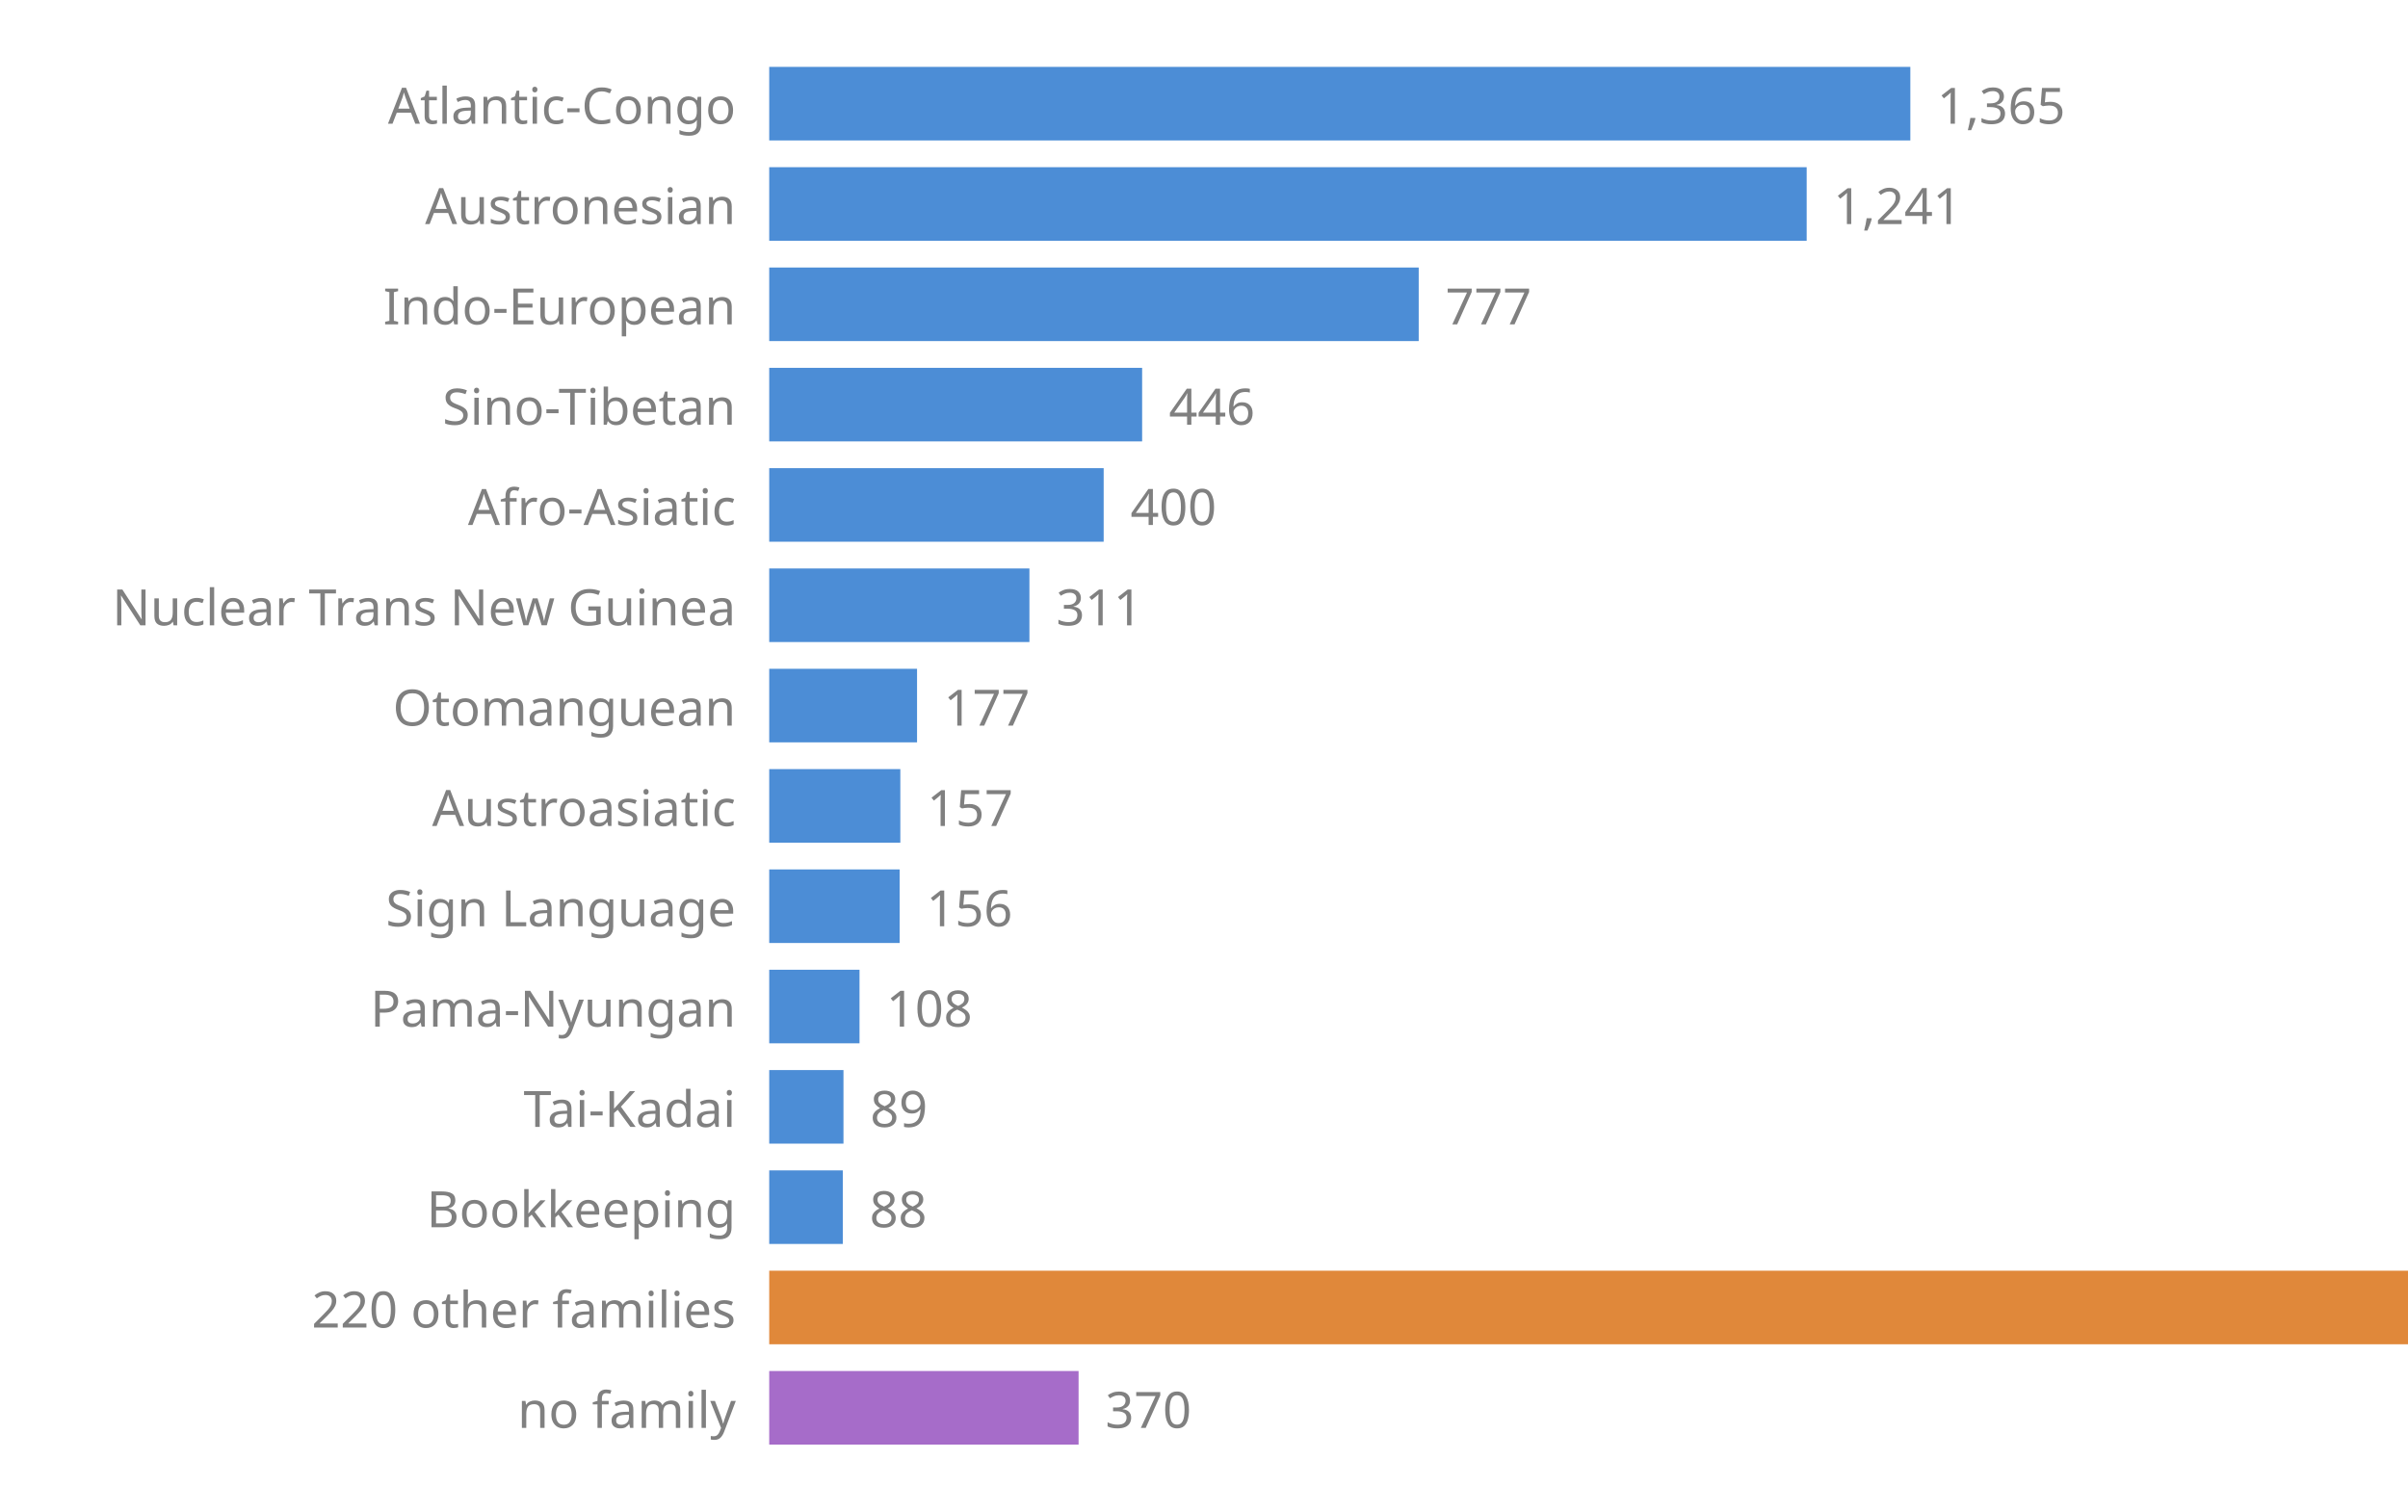
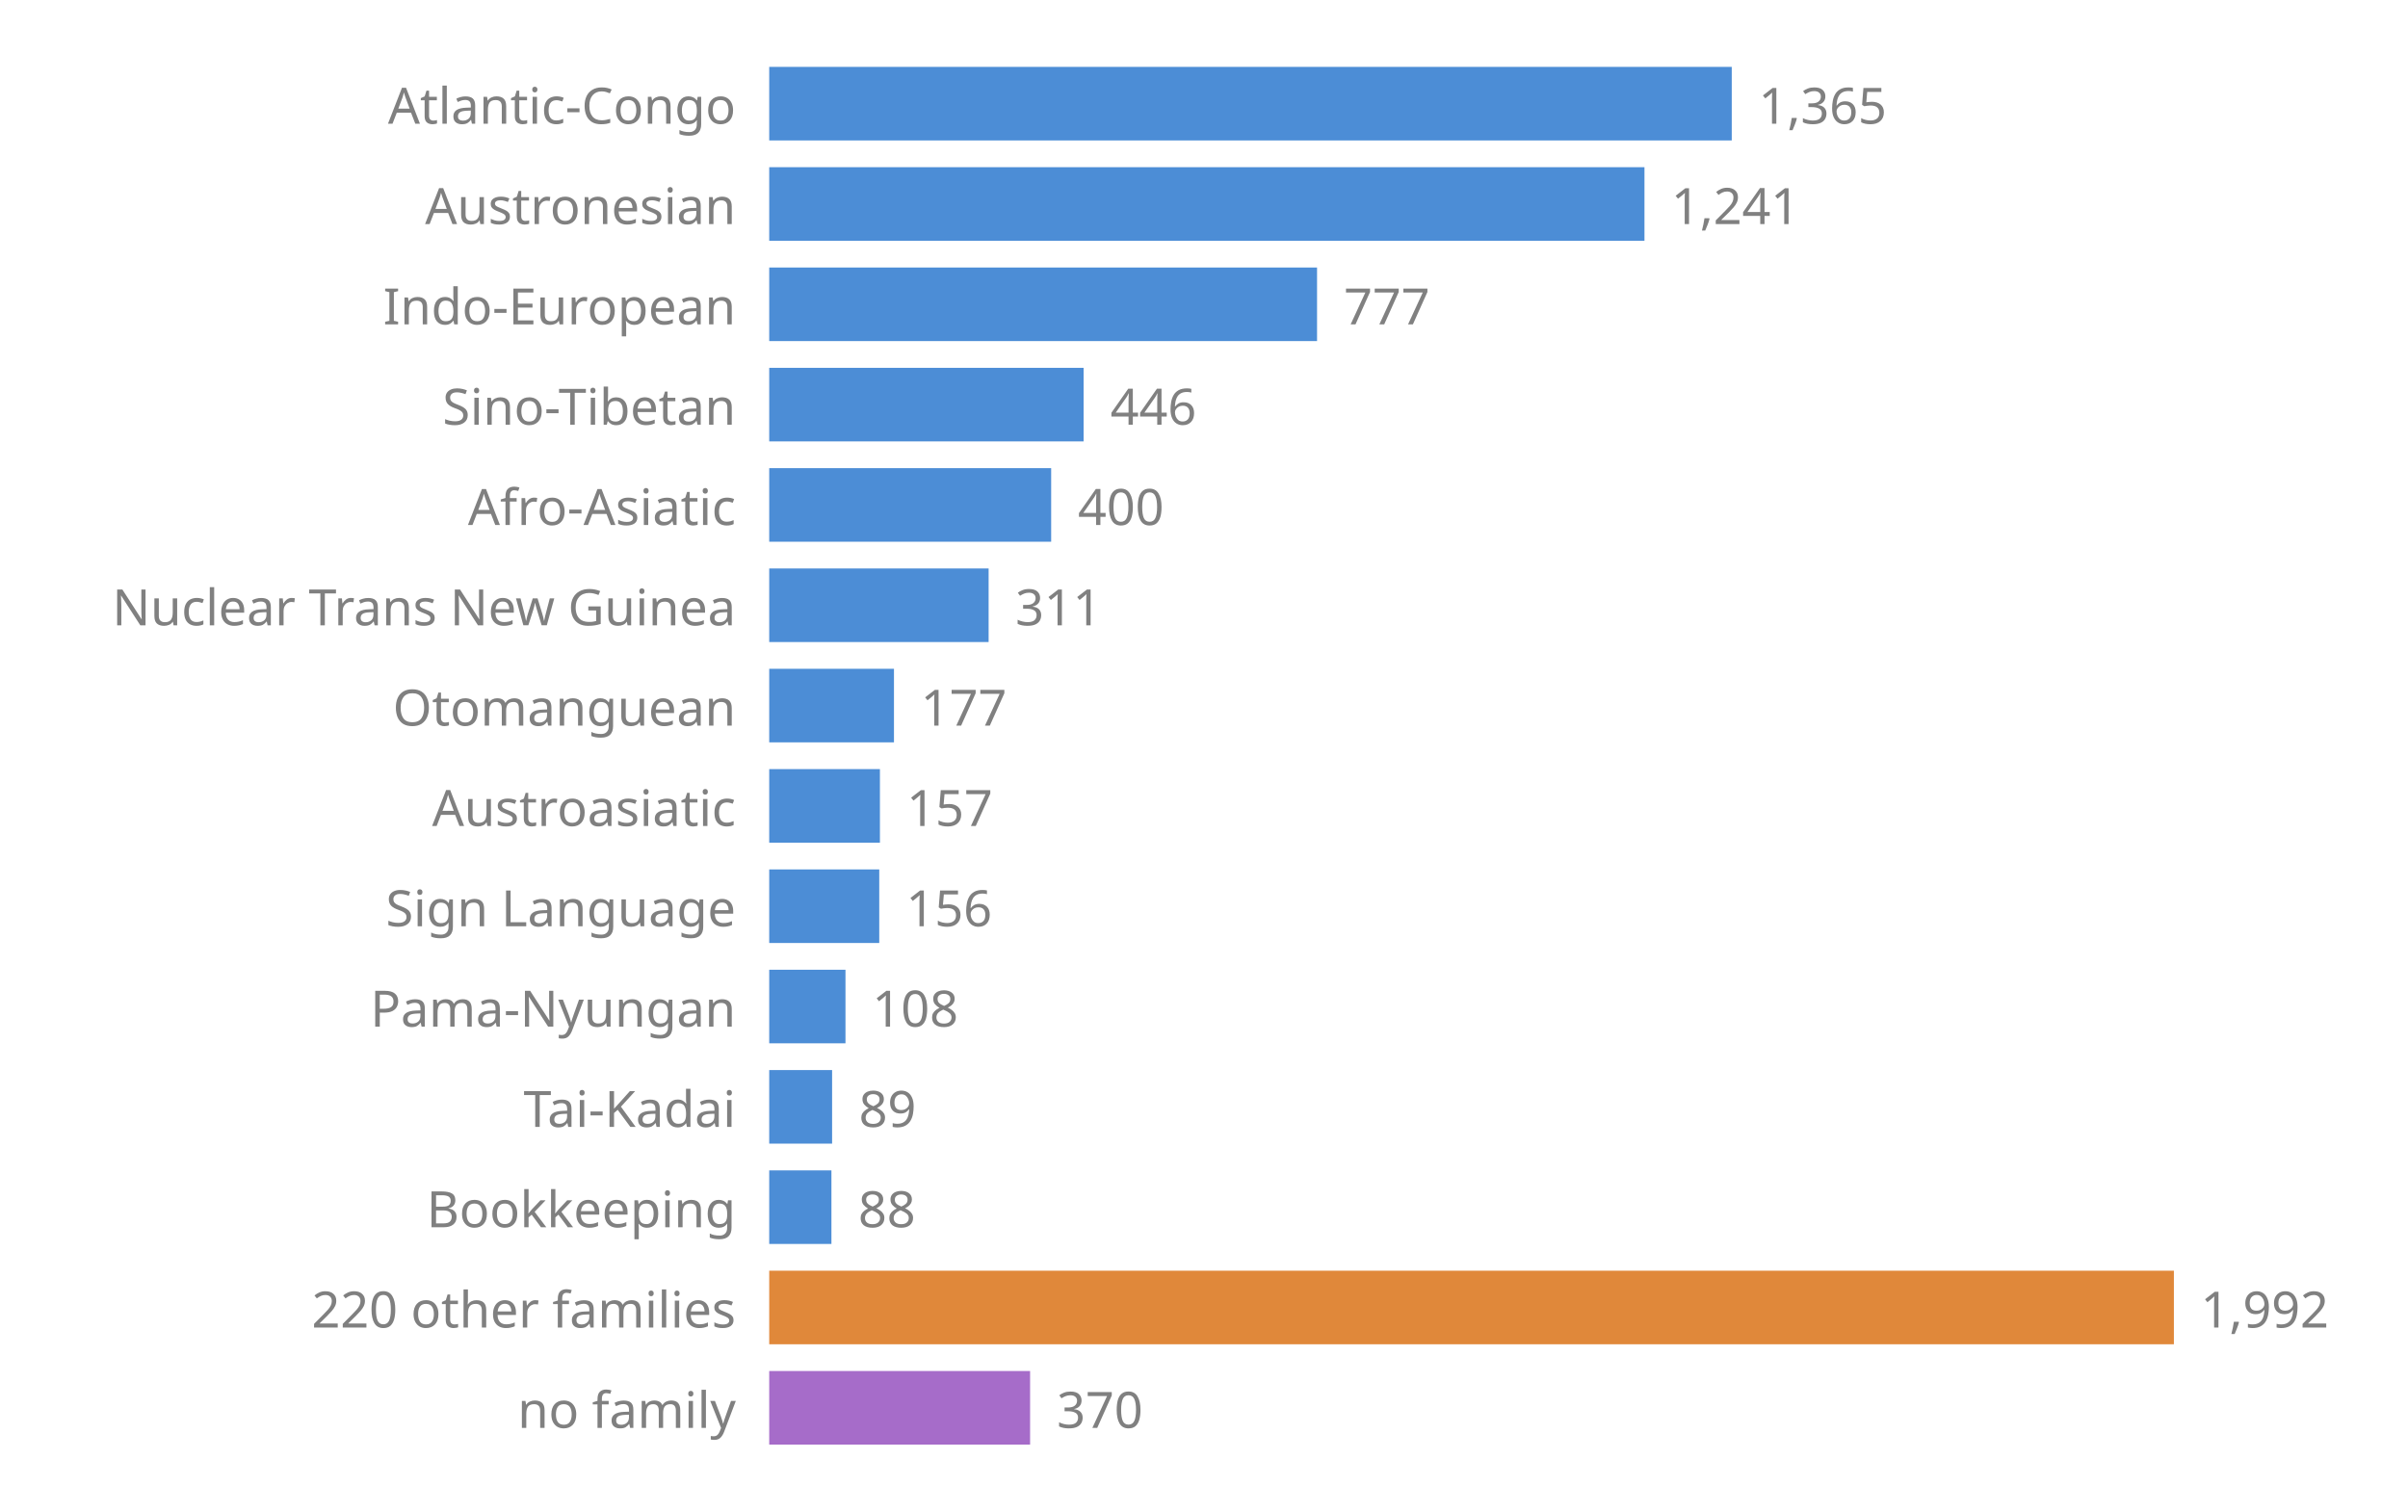
<svg xmlns="http://www.w3.org/2000/svg" viewBox="0 0 720 452" width="720" height="452" role="img" aria-labelledby="t d">
  <text x="220" y="37" text-anchor="end" fill="#808080" font-family="sans-serif" font-size="15">Atlantic-Congo</text>
-   <rect x="230" y="20" width="341.2" height="22" fill="#4C8DD6" />
-   <text x="579.2" y="37" text-anchor="start" fill="#808080" font-family="sans-serif" font-size="15">1,365</text>
+   <rect x="230" y="20" width="287.8" height="22" fill="#4C8DD6" />
+   <text x="525.8" y="37" text-anchor="start" fill="#808080" font-family="sans-serif" font-size="15">1,365</text>
  <text x="220" y="67" text-anchor="end" fill="#808080" font-family="sans-serif" font-size="15">Austronesian</text>
-   <rect x="230" y="50" width="310.2" height="22" fill="#4C8DD6" />
-   <text x="548.2" y="67" text-anchor="start" fill="#808080" font-family="sans-serif" font-size="15">1,241</text>
+   <rect x="230" y="50" width="261.7" height="22" fill="#4C8DD6" />
+   <text x="499.7" y="67" text-anchor="start" fill="#808080" font-family="sans-serif" font-size="15">1,241</text>
  <text x="220" y="97" text-anchor="end" fill="#808080" font-family="sans-serif" font-size="15">Indo-European</text>
-   <rect x="230" y="80" width="194.2" height="22" fill="#4C8DD6" />
-   <text x="432.2" y="97" text-anchor="start" fill="#808080" font-family="sans-serif" font-size="15">777</text>
+   <rect x="230" y="80" width="163.8" height="22" fill="#4C8DD6" />
+   <text x="401.8" y="97" text-anchor="start" fill="#808080" font-family="sans-serif" font-size="15">777</text>
  <text x="220" y="127" text-anchor="end" fill="#808080" font-family="sans-serif" font-size="15">Sino-Tibetan</text>
-   <rect x="230" y="110" width="111.5" height="22" fill="#4C8DD6" />
-   <text x="349.5" y="127" text-anchor="start" fill="#808080" font-family="sans-serif" font-size="15">446</text>
+   <rect x="230" y="110" width="94.0" height="22" fill="#4C8DD6" />
+   <text x="332.0" y="127" text-anchor="start" fill="#808080" font-family="sans-serif" font-size="15">446</text>
  <text x="220" y="157" text-anchor="end" fill="#808080" font-family="sans-serif" font-size="15">Afro-Asiatic</text>
-   <rect x="230" y="140" width="100.0" height="22" fill="#4C8DD6" />
-   <text x="338.0" y="157" text-anchor="start" fill="#808080" font-family="sans-serif" font-size="15">400</text>
+   <rect x="230" y="140" width="84.3" height="22" fill="#4C8DD6" />
+   <text x="322.3" y="157" text-anchor="start" fill="#808080" font-family="sans-serif" font-size="15">400</text>
  <text x="220" y="187" text-anchor="end" fill="#808080" font-family="sans-serif" font-size="15">Nuclear Trans New Guinea</text>
-   <rect x="230" y="170" width="77.8" height="22" fill="#4C8DD6" />
-   <text x="315.8" y="187" text-anchor="start" fill="#808080" font-family="sans-serif" font-size="15">311</text>
+   <rect x="230" y="170" width="65.6" height="22" fill="#4C8DD6" />
+   <text x="303.6" y="187" text-anchor="start" fill="#808080" font-family="sans-serif" font-size="15">311</text>
  <text x="220" y="217" text-anchor="end" fill="#808080" font-family="sans-serif" font-size="15">Otomanguean</text>
-   <rect x="230" y="200" width="44.2" height="22" fill="#4C8DD6" />
-   <text x="282.2" y="217" text-anchor="start" fill="#808080" font-family="sans-serif" font-size="15">177</text>
+   <rect x="230" y="200" width="37.3" height="22" fill="#4C8DD6" />
+   <text x="275.3" y="217" text-anchor="start" fill="#808080" font-family="sans-serif" font-size="15">177</text>
  <text x="220" y="247" text-anchor="end" fill="#808080" font-family="sans-serif" font-size="15">Austroasiatic</text>
-   <rect x="230" y="230" width="39.2" height="22" fill="#4C8DD6" />
-   <text x="277.2" y="247" text-anchor="start" fill="#808080" font-family="sans-serif" font-size="15">157</text>
+   <rect x="230" y="230" width="33.1" height="22" fill="#4C8DD6" />
+   <text x="271.1" y="247" text-anchor="start" fill="#808080" font-family="sans-serif" font-size="15">157</text>
  <text x="220" y="277" text-anchor="end" fill="#808080" font-family="sans-serif" font-size="15">Sign Language</text>
-   <rect x="230" y="260" width="39.0" height="22" fill="#4C8DD6" />
-   <text x="277.0" y="277" text-anchor="start" fill="#808080" font-family="sans-serif" font-size="15">156</text>
+   <rect x="230" y="260" width="32.9" height="22" fill="#4C8DD6" />
+   <text x="270.9" y="277" text-anchor="start" fill="#808080" font-family="sans-serif" font-size="15">156</text>
  <text x="220" y="307" text-anchor="end" fill="#808080" font-family="sans-serif" font-size="15">Pama-Nyungan</text>
-   <rect x="230" y="290" width="27.0" height="22" fill="#4C8DD6" />
-   <text x="265.0" y="307" text-anchor="start" fill="#808080" font-family="sans-serif" font-size="15">108</text>
+   <rect x="230" y="290" width="22.8" height="22" fill="#4C8DD6" />
+   <text x="260.8" y="307" text-anchor="start" fill="#808080" font-family="sans-serif" font-size="15">108</text>
  <text x="220" y="337" text-anchor="end" fill="#808080" font-family="sans-serif" font-size="15">Tai-Kadai</text>
-   <rect x="230" y="320" width="22.2" height="22" fill="#4C8DD6" />
-   <text x="260.2" y="337" text-anchor="start" fill="#808080" font-family="sans-serif" font-size="15">89</text>
+   <rect x="230" y="320" width="18.8" height="22" fill="#4C8DD6" />
+   <text x="256.8" y="337" text-anchor="start" fill="#808080" font-family="sans-serif" font-size="15">89</text>
  <text x="220" y="367" text-anchor="end" fill="#808080" font-family="sans-serif" font-size="15">Bookkeeping</text>
-   <rect x="230" y="350" width="22.0" height="22" fill="#4C8DD6" />
-   <text x="260.0" y="367" text-anchor="start" fill="#808080" font-family="sans-serif" font-size="15">88</text>
+   <rect x="230" y="350" width="18.6" height="22" fill="#4C8DD6" />
+   <text x="256.6" y="367" text-anchor="start" fill="#808080" font-family="sans-serif" font-size="15">88</text>
  <text x="220" y="397" text-anchor="end" fill="#808080" font-family="sans-serif" font-size="15">220 other families</text>
-   <rect x="230" y="380" width="498.0" height="22" fill="#E0883A" />
-   <text x="736.0" y="397" text-anchor="start" fill="#808080" font-family="sans-serif" font-size="15">1,992</text>
+   <rect x="230" y="380" width="420.0" height="22" fill="#E0883A" />
+   <text x="658.0" y="397" text-anchor="start" fill="#808080" font-family="sans-serif" font-size="15">1,992</text>
  <text x="220" y="427" text-anchor="end" fill="#808080" font-family="sans-serif" font-size="15">no family</text>
-   <rect x="230" y="410" width="92.5" height="22" fill="#A66CC9" />
-   <text x="330.5" y="427" text-anchor="start" fill="#808080" font-family="sans-serif" font-size="15">370</text>
+   <rect x="230" y="410" width="78.0" height="22" fill="#A66CC9" />
+   <text x="316.0" y="427" text-anchor="start" fill="#808080" font-family="sans-serif" font-size="15">370</text>
</svg>
